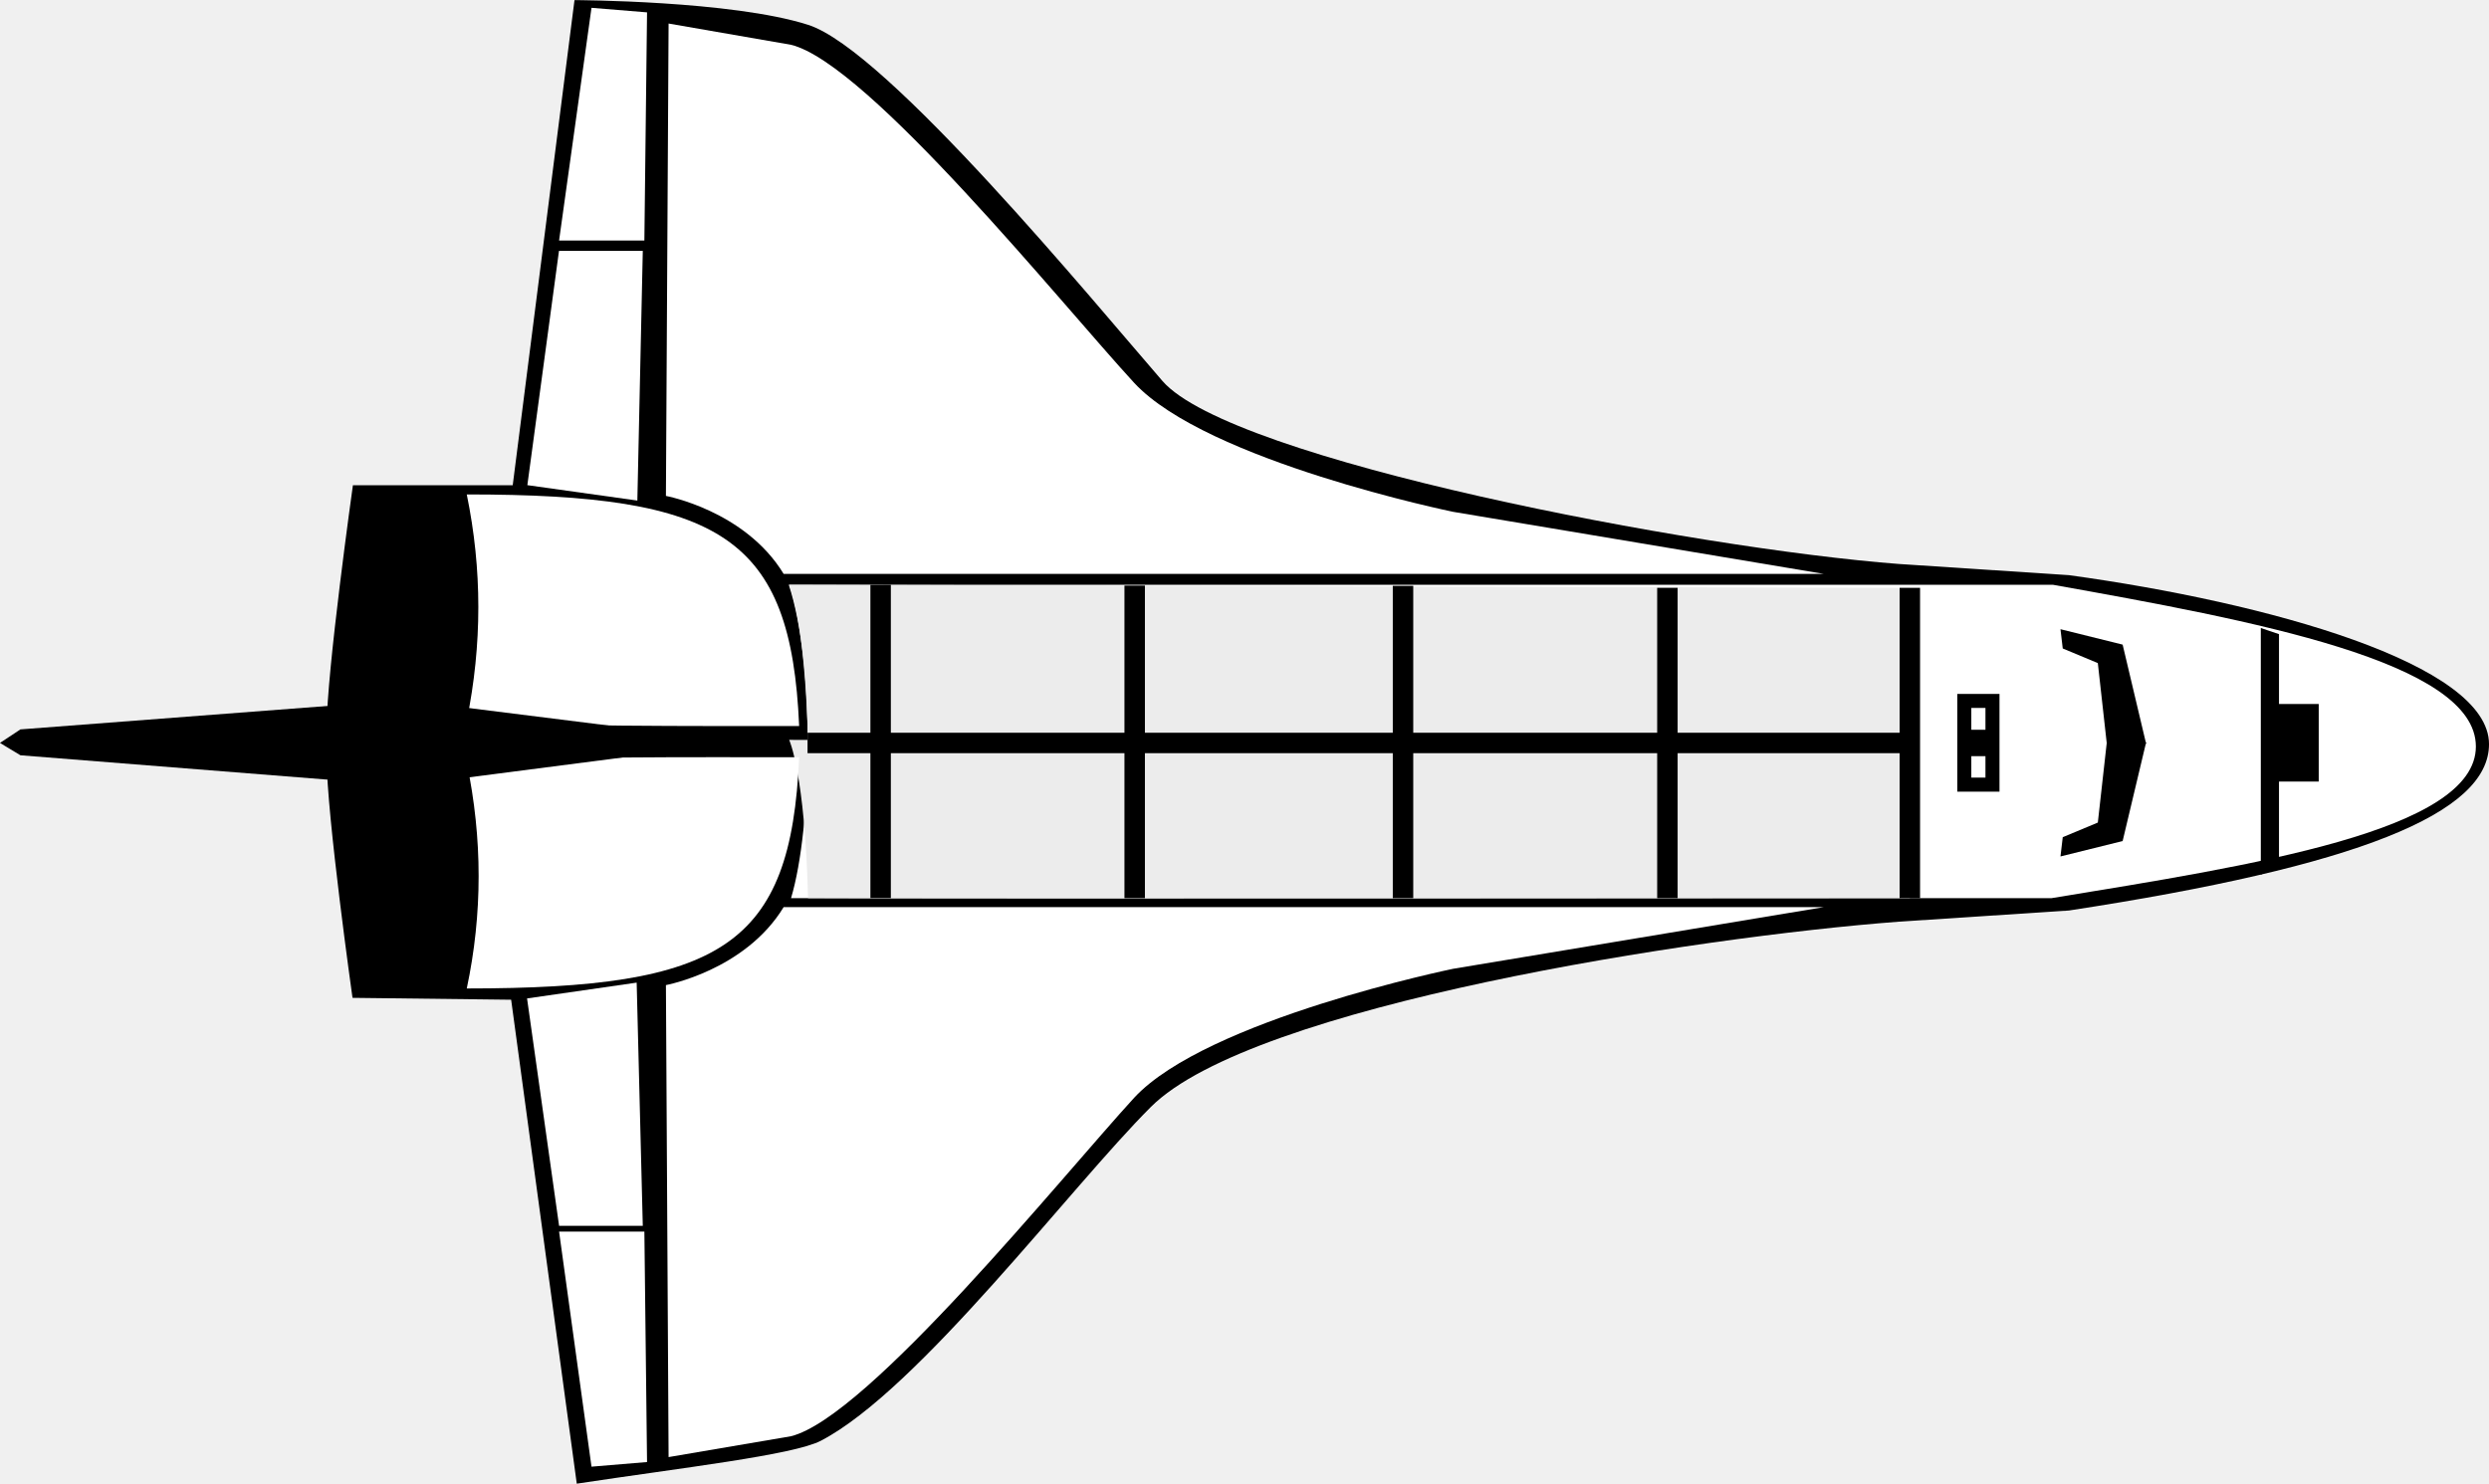
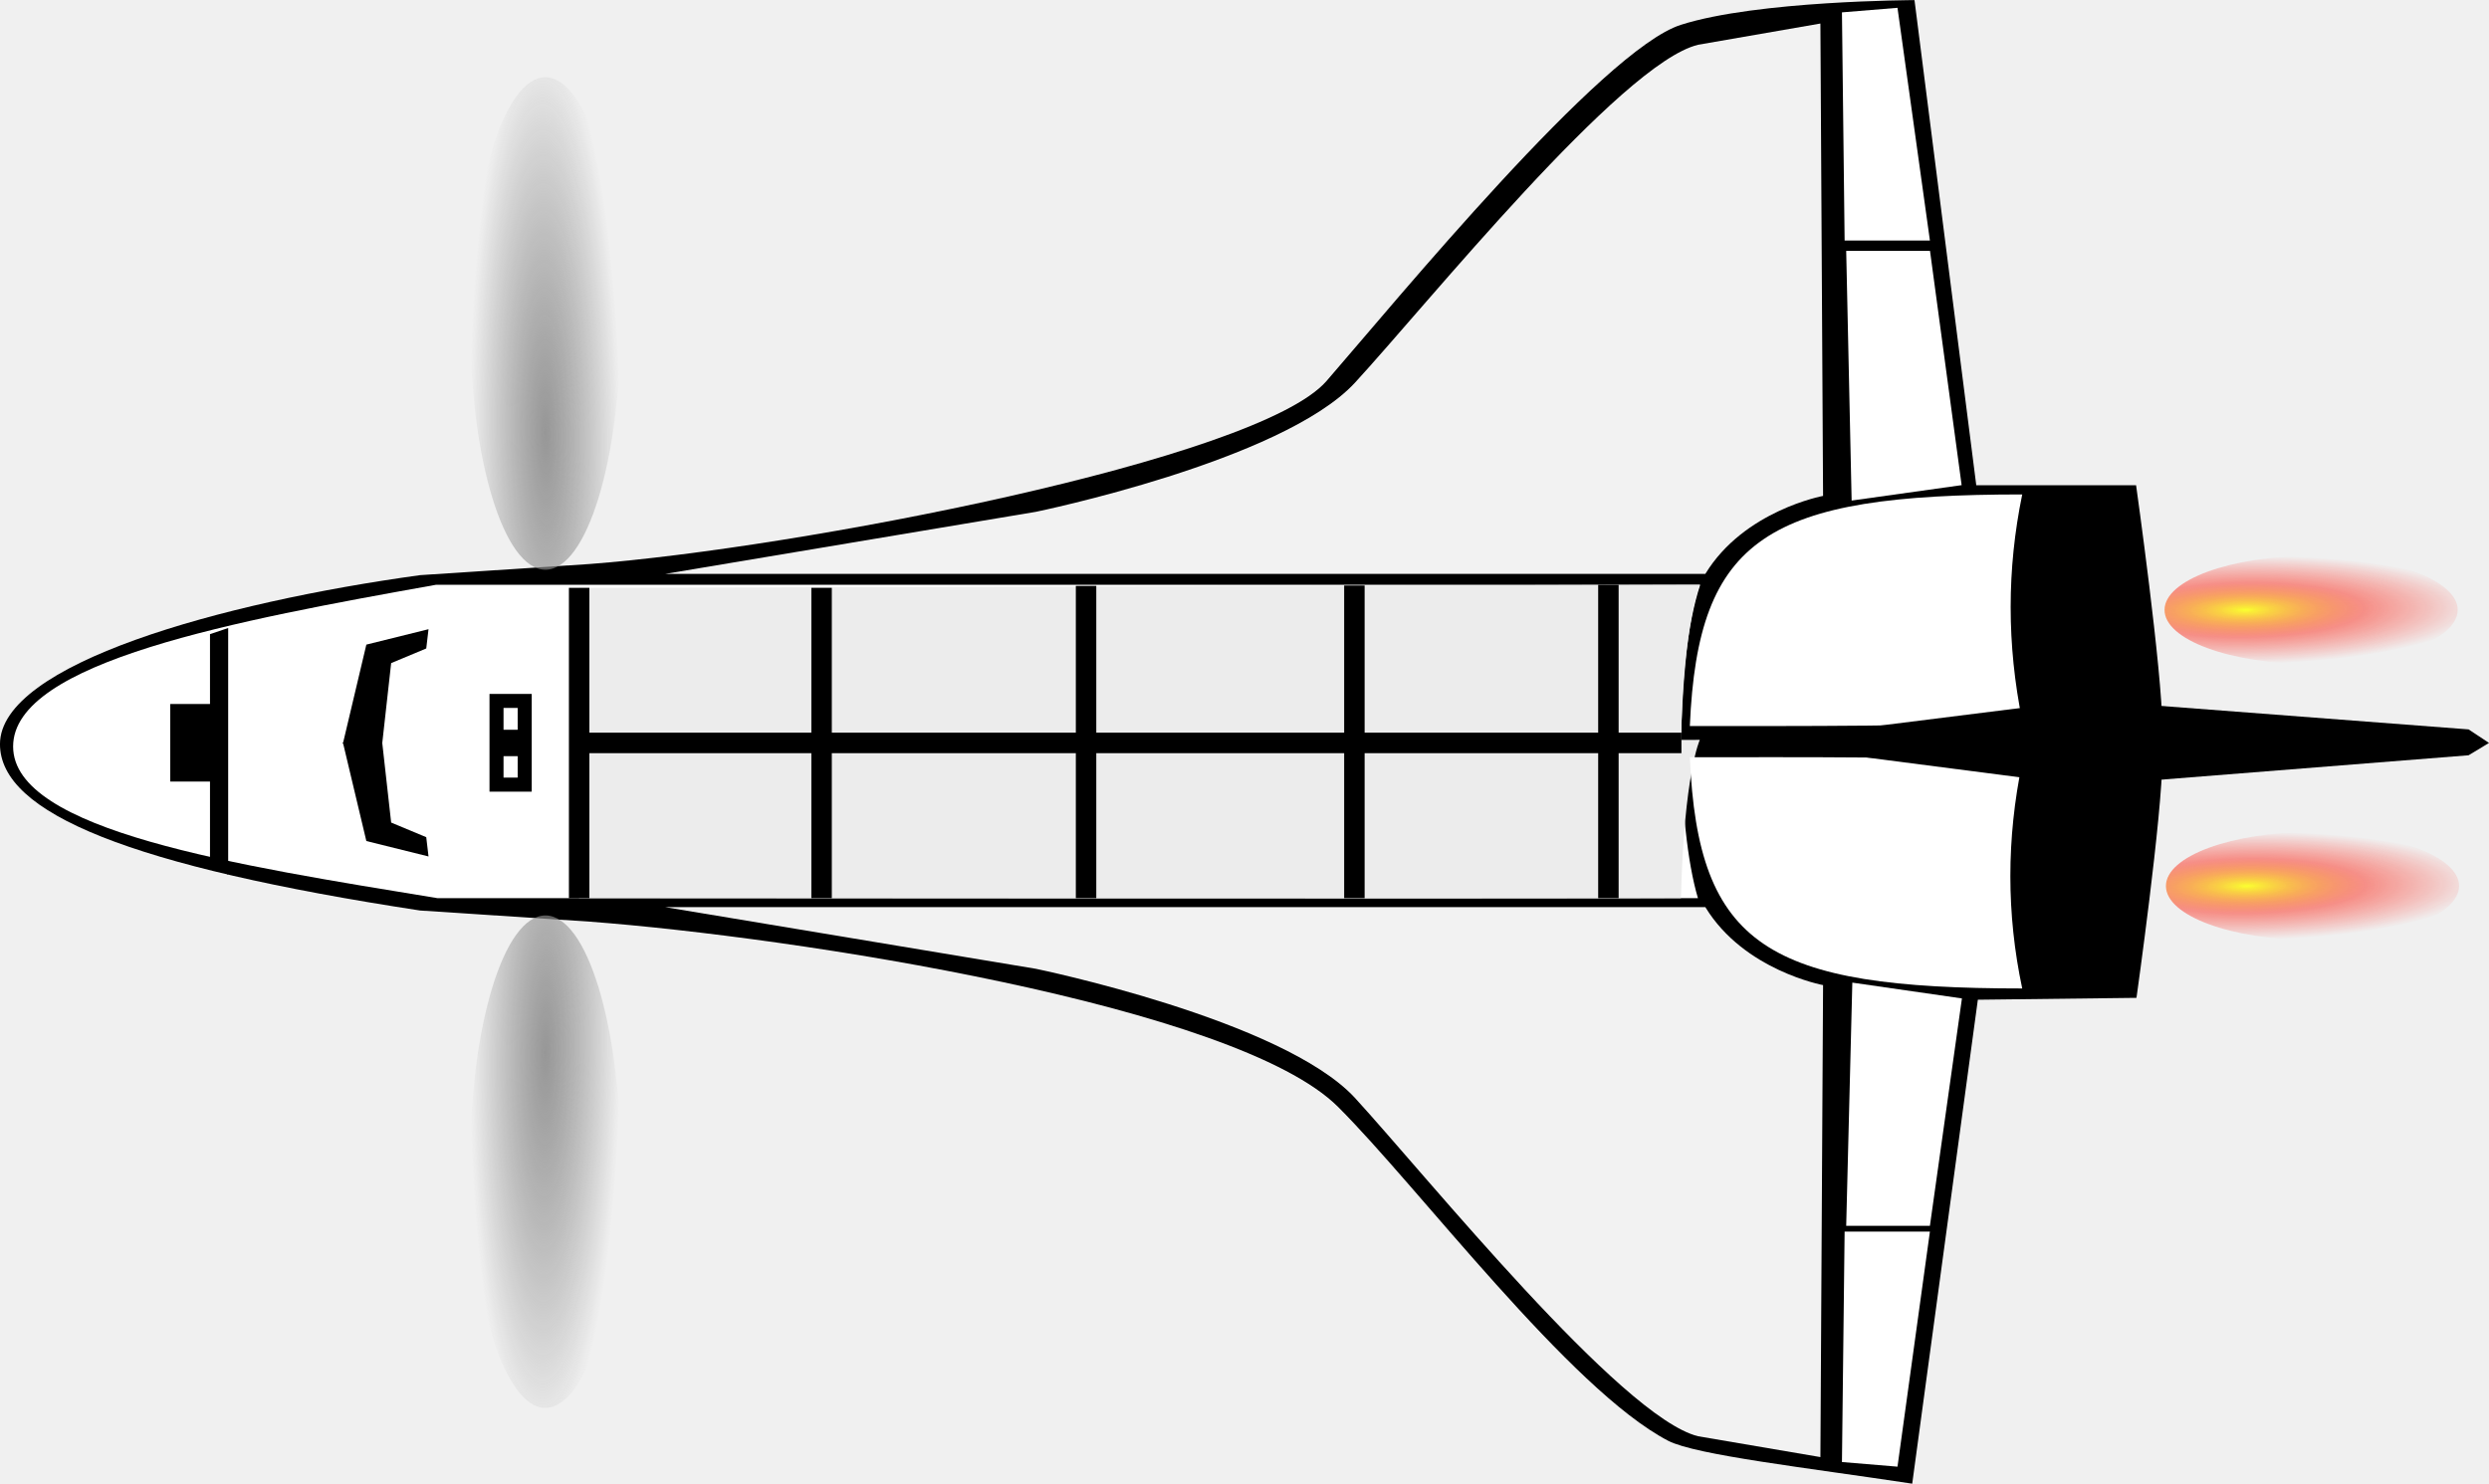
- <svg xmlns="http://www.w3.org/2000/svg" width="2248.096" height="1340.417" viewBox="0 0 1798.477 1072.334" version="1.1" id="svg2">
+ <svg xmlns="http://www.w3.org/2000/svg" xmlns:xlink="http://www.w3.org/1999/xlink" width="2248.096" height="1340.417" viewBox="0 0 1798.477 1072.334" version="1.1" id="svg2">
  <defs id="defs4">
+     <linearGradient id="linearGradient1127">
+       <stop id="stop1121" offset="0" style="stop-color:#979797;stop-opacity:1" />
+       <stop style="stop-color:#8c8c8c;stop-opacity:0.498" offset="0.5" id="stop1123" />
+       <stop id="stop1125" offset="1" style="stop-color:#838383;stop-opacity:0" />
+     </linearGradient>
+     <linearGradient id="linearGradient1037">
+       <stop style="stop-color:#faff30;stop-opacity:1" offset="0" id="stop1033" />
+       <stop id="stop1043" offset="0.5" style="stop-color:#fc2c1c;stop-opacity:0.498" />
+       <stop style="stop-color:#ff1408;stop-opacity:0" offset="1" id="stop1035" />
+     </linearGradient>
    <g id="g6">
      <symbol overflow="visible" id="glyph8-1" style="overflow:visible">
        <path style="stroke:none" d="m 1.703,-1.531 c 0,-0.109 0,-0.203 -0.031,-0.266 C 1.625,-1.922 1.531,-2.016 1.375,-2.047 1.281,-2.062 1.141,-2.078 0.938,-2.078 c -0.125,0 -0.234,0 -0.344,0.016 -0.125,0.016 -0.234,0.047 -0.328,0.109 -0.109,0.078 -0.156,0.234 -0.156,0.469 0,0.172 0.031,0.312 0.078,0.391 C 0.25,-1 0.359,-0.938 0.531,-0.906 c 0.047,0 0.156,0.016 0.328,0.016 C 1.094,-0.875 1.219,-0.859 1.25,-0.844 1.328,-0.812 1.375,-0.75 1.375,-0.609 1.375,-0.5 1.359,-0.422 1.328,-0.375 c -0.031,0.031 -0.078,0.047 -0.125,0.062 -0.047,0 -0.125,0.016 -0.234,0.016 -0.141,0 -0.234,0 -0.266,0 C 0.609,-0.312 0.562,-0.344 0.531,-0.391 0.5,-0.422 0.5,-0.453 0.484,-0.484 c 0,-0.031 0,-0.094 -0.016,-0.172 h -0.375 c 0,0.188 0.016,0.312 0.047,0.375 0.047,0.125 0.125,0.219 0.266,0.25 C 0.5,0 0.672,0.016 0.938,0.016 c 0.141,0 0.25,0 0.344,-0.016 C 1.438,-0.016 1.547,-0.062 1.641,-0.141 1.688,-0.188 1.703,-0.234 1.734,-0.312 1.75,-0.391 1.766,-0.484 1.766,-0.625 c 0,-0.156 -0.031,-0.266 -0.062,-0.344 C 1.656,-1.062 1.547,-1.141 1.391,-1.172 1.328,-1.188 1.203,-1.188 1.031,-1.203 0.859,-1.219 0.766,-1.219 0.734,-1.219 0.625,-1.234 0.562,-1.266 0.531,-1.312 0.516,-1.344 0.5,-1.406 0.5,-1.484 0.5,-1.609 0.531,-1.688 0.594,-1.719 0.625,-1.734 0.656,-1.75 0.719,-1.75 c 0.047,-0.016 0.125,-0.016 0.234,-0.016 0.094,0 0.156,0 0.203,0.016 0.062,0.016 0.109,0.031 0.141,0.078 0.016,0.031 0.031,0.109 0.031,0.219 h 0.375 c 0,-0.031 0,-0.062 0,-0.078 z" id="path462" />
      </symbol>
      <symbol overflow="visible" id="glyph8-2" style="overflow:visible">
        <path style="stroke:none" d="M 1.625,-1.719 V -2.062 H 0.016 v 0.344 h 0.594 V 0 h 0.406 v -1.719 z" id="path465" />
      </symbol>
      <symbol overflow="visible" id="glyph8-3" style="overflow:visible">
        <path style="stroke:none" d="m 0.875,-2.062 -0.672,0.625 0.234,0.25 0.547,-0.531 V 0 H 1.375 v -2.062 z" id="path468" />
      </symbol>
      <symbol overflow="visible" id="glyph8-4" style="overflow:visible">
        <path style="stroke:none" d="m 0.859,-0.906 c 0.156,0 0.234,0 0.266,0 0.109,0.016 0.188,0.047 0.219,0.109 0.016,0.031 0.031,0.078 0.031,0.156 0,0.141 -0.031,0.234 -0.062,0.266 -0.047,0.047 -0.156,0.062 -0.344,0.062 -0.203,0 -0.328,-0.016 -0.375,-0.047 -0.047,-0.031 -0.062,-0.109 -0.062,-0.25 0,-0.016 0,-0.047 0,-0.094 H 0.141 c 0,0.047 0,0.094 0,0.125 0,0.109 0.016,0.188 0.031,0.266 0.062,0.156 0.156,0.25 0.328,0.297 C 0.594,0 0.75,0.016 0.969,0.016 1.109,0.016 1.234,0 1.344,-0.016 1.438,-0.031 1.531,-0.062 1.609,-0.125 1.703,-0.219 1.75,-0.359 1.75,-0.578 1.75,-0.672 1.75,-0.75 1.734,-0.812 1.703,-0.875 1.672,-0.922 1.625,-0.969 1.578,-1.016 1.5,-1.031 1.375,-1.047 V -1.062 C 1.484,-1.078 1.562,-1.109 1.609,-1.156 1.688,-1.219 1.719,-1.359 1.719,-1.547 c 0,-0.094 -0.016,-0.172 -0.031,-0.234 -0.047,-0.125 -0.141,-0.203 -0.281,-0.25 -0.094,-0.031 -0.25,-0.047 -0.469,-0.047 -0.156,0 -0.281,0.016 -0.375,0.031 C 0.391,-2.016 0.281,-1.938 0.219,-1.812 0.188,-1.734 0.172,-1.625 0.172,-1.469 c 0,0 0,0.031 0,0.078 h 0.375 c 0,-0.125 0.016,-0.188 0.016,-0.219 C 0.578,-1.688 0.625,-1.719 0.688,-1.734 0.734,-1.75 0.812,-1.75 0.938,-1.75 c 0.094,0 0.172,0 0.219,0 0.078,0.016 0.125,0.047 0.156,0.078 0.016,0.047 0.031,0.125 0.031,0.219 0,0.062 -0.016,0.094 -0.016,0.125 -0.031,0.078 -0.094,0.109 -0.219,0.125 -0.047,0 -0.141,0 -0.25,0 -0.016,0 -0.031,0 -0.062,0 v 0.297 z" id="path471" />
      </symbol>
      <symbol overflow="visible" id="glyph8-5" style="overflow:visible">
        <path style="stroke:none" d="m 0.234,-2.062 v 1.109 h 0.344 C 0.594,-1.016 0.625,-1.047 0.656,-1.062 0.703,-1.094 0.812,-1.109 1,-1.109 c 0.156,0 0.266,0.031 0.312,0.062 0.047,0.047 0.062,0.156 0.062,0.312 0,0.062 0,0.109 0,0.156 0,0.094 -0.016,0.141 -0.031,0.172 C 1.312,-0.375 1.266,-0.344 1.219,-0.328 1.156,-0.312 1.078,-0.312 0.953,-0.312 c -0.078,0 -0.141,0 -0.172,0 C 0.703,-0.328 0.641,-0.344 0.609,-0.391 0.594,-0.422 0.578,-0.5 0.562,-0.594 h -0.375 c 0,0.094 0,0.141 0.016,0.188 0.031,0.188 0.125,0.312 0.297,0.375 C 0.594,0 0.75,0.016 0.953,0.016 1.109,0.016 1.266,0 1.375,-0.016 1.484,-0.047 1.562,-0.094 1.625,-0.156 1.688,-0.219 1.719,-0.281 1.734,-0.375 1.75,-0.453 1.766,-0.562 1.766,-0.703 c 0,-0.109 0,-0.203 -0.016,-0.281 C 1.734,-1.094 1.688,-1.188 1.625,-1.266 1.562,-1.312 1.5,-1.359 1.422,-1.375 1.328,-1.406 1.219,-1.422 1.078,-1.422 0.938,-1.422 0.812,-1.406 0.734,-1.375 0.688,-1.359 0.641,-1.312 0.594,-1.25 V -1.766 H 1.672 V -2.062 Z" id="path474" />
      </symbol>
      <symbol overflow="visible" id="glyph9-1" style="overflow:visible">
        <path style="stroke:none" d="M 2.828,-0.047 1.906,0.344 C 1.812,0.391 1.672,0.469 1.484,0.562 L 1.344,0.625 1.328,0.609 1.406,0.484 C 1.531,0.281 1.578,0.156 1.625,0.062 L 2.031,-0.859 1.594,-1.297 0.125,0.141 0.406,0.406 1.219,-0.375 C 1.281,-0.438 1.375,-0.547 1.516,-0.703 L 1.609,-0.812 1.625,-0.797 l -0.078,0.125 c -0.094,0.203 -0.141,0.344 -0.188,0.391 L 0.844,0.875 l 0.25,0.25 1.141,-0.5 C 2.312,0.609 2.453,0.547 2.656,0.453 l 0.125,-0.062 -0.109,0.094 c -0.141,0.125 -0.25,0.234 -0.328,0.312 l -0.812,0.781 0.281,0.281 1.469,-1.438 z" id="path480" />
      </symbol>
      <symbol overflow="visible" id="glyph9-2" style="overflow:visible">
        <path style="stroke:none" d="M 1.094,1.125 1.375,1.406 2.359,-0.531 1.953,-0.953 0,0 0.281,0.297 0.656,0.109 1.281,0.75 Z m -0.172,-1.156 1.031,-0.5 -0.531,1.016 z" id="path483" />
      </symbol>
      <symbol overflow="visible" id="glyph9-3" style="overflow:visible">
        <path style="stroke:none" d="m 1.281,0.156 0.359,0.359 c -0.031,0.031 -0.047,0.047 -0.062,0.062 -0.125,0.125 -0.234,0.172 -0.297,0.188 -0.062,0 -0.188,-0.094 -0.344,-0.25 C 0.812,0.391 0.766,0.297 0.719,0.25 0.703,0.188 0.703,0.125 0.719,0.094 0.734,0.031 0.766,-0.016 0.828,-0.078 0.844,-0.125 0.938,-0.219 1.109,-0.375 1.281,-0.562 1.406,-0.656 1.453,-0.688 1.531,-0.75 1.625,-0.734 1.719,-0.719 1.766,-0.656 1.844,-0.609 1.953,-0.5 2.031,-0.406 2.094,-0.344 2.125,-0.281 2.188,-0.219 2.219,-0.172 2.203,-0.109 2.188,-0.078 2.156,0 2.078,0.078 l 0.281,0.281 C 2.422,0.297 2.469,0.234 2.5,0.203 2.625,0.031 2.656,-0.125 2.562,-0.297 2.531,-0.328 2.5,-0.391 2.438,-0.438 2.406,-0.5 2.328,-0.578 2.219,-0.688 2.109,-0.797 2.031,-0.891 1.953,-0.953 1.844,-1.047 1.75,-1.094 1.625,-1.109 1.453,-1.141 1.266,-1.047 1.062,-0.875 0.984,-0.812 0.844,-0.672 0.656,-0.484 0.547,-0.375 0.453,-0.297 0.422,-0.219 0.281,-0.016 0.297,0.188 0.391,0.359 0.438,0.453 0.531,0.578 0.672,0.719 0.797,0.844 0.906,0.953 1,1.016 1.078,1.078 1.172,1.125 1.25,1.156 c 0.109,0.016 0.188,0 0.266,-0.047 C 1.594,1.094 1.703,1 1.812,0.891 1.938,0.766 2.047,0.656 2.109,0.594 l -0.625,-0.641 z" id="path486" />
      </symbol>
      <symbol overflow="visible" id="glyph9-4" style="overflow:visible">
        <path style="stroke:none" d="M 2.656,-0.219 1.812,0.609 C 1.719,0.688 1.625,0.797 1.516,0.891 L 1.453,1 1.438,0.984 1.516,0.797 C 1.594,0.562 1.656,0.406 1.688,0.281 l 0.375,-1.109 -0.469,-0.469 -1.469,1.438 0.266,0.266 0.844,-0.828 c 0.094,-0.094 0.203,-0.188 0.297,-0.281 L 1.625,-0.797 1.578,-0.656 C 1.484,-0.406 1.406,-0.25 1.406,-0.172 L 1,1.016 1.469,1.5 2.938,0.062 Z" id="path489" />
      </symbol>
      <symbol overflow="visible" id="glyph9-5" style="overflow:visible">
        <path style="stroke:none" d="M 1.531,0.594 C 1.5,0.625 1.469,0.656 1.453,0.688 1.359,0.75 1.281,0.781 1.203,0.734 1.156,0.703 1.062,0.641 0.953,0.531 0.859,0.438 0.828,0.375 0.797,0.344 0.734,0.266 0.719,0.188 0.734,0.125 0.75,0.094 0.797,0.031 0.891,-0.062 L 1.875,-1.031 1.594,-1.297 0.609,-0.328 c -0.125,0.125 -0.188,0.203 -0.234,0.266 -0.047,0.125 -0.062,0.234 -0.016,0.359 0.031,0.062 0.062,0.141 0.125,0.188 0.047,0.094 0.125,0.188 0.25,0.297 C 0.875,0.938 1,1.031 1.078,1.062 1.219,1.156 1.359,1.172 1.484,1.109 1.562,1.094 1.688,1.016 1.812,0.875 l 0.984,-0.953 -0.281,-0.281 z" id="path492" />
      </symbol>
      <symbol overflow="visible" id="glyph9-6" style="overflow:visible">
        <path style="stroke:none" d="M 2.281,0.156 C 2.359,0.078 2.422,0.016 2.453,-0.047 2.516,-0.188 2.5,-0.312 2.422,-0.438 2.359,-0.516 2.281,-0.641 2.141,-0.781 2.047,-0.875 1.969,-0.953 1.891,-1.016 1.797,-1.094 1.688,-1.156 1.578,-1.172 1.453,-1.203 1.312,-1.125 1.141,-0.953 1.016,-0.844 0.938,-0.719 0.906,-0.625 c -0.016,0.094 0.016,0.219 0.125,0.375 0.031,0.031 0.094,0.109 0.203,0.234 0.156,0.188 0.219,0.297 0.25,0.312 0.016,0.094 0,0.156 -0.094,0.266 C 1.312,0.641 1.25,0.672 1.188,0.688 1.156,0.688 1.109,0.656 1.062,0.641 1.031,0.609 0.969,0.562 0.891,0.484 0.797,0.391 0.734,0.328 0.703,0.297 0.641,0.219 0.641,0.172 0.656,0.109 0.641,0.062 0.672,0.047 0.688,0 0.719,-0.016 0.75,-0.062 0.797,-0.125 L 0.531,-0.391 c -0.141,0.125 -0.203,0.234 -0.234,0.281 -0.062,0.141 -0.062,0.25 0,0.391 0.047,0.078 0.156,0.219 0.344,0.406 0.094,0.094 0.172,0.172 0.25,0.234 0.125,0.094 0.234,0.141 0.344,0.156 0.078,0 0.125,-0.016 0.188,-0.062 C 1.5,0.984 1.578,0.922 1.688,0.828 1.797,0.719 1.844,0.609 1.875,0.547 1.922,0.453 1.891,0.312 1.812,0.188 1.766,0.125 1.688,0.031 1.578,-0.109 1.469,-0.234 1.406,-0.297 1.391,-0.312 1.328,-0.406 1.297,-0.484 1.312,-0.547 1.328,-0.562 1.344,-0.625 1.406,-0.672 1.5,-0.766 1.578,-0.797 1.656,-0.781 1.672,-0.75 1.703,-0.75 1.75,-0.703 1.797,-0.688 1.859,-0.625 1.938,-0.547 2,-0.484 2.047,-0.438 2.062,-0.391 2.078,-0.328 2.125,-0.297 2.109,-0.25 2.094,-0.203 2.047,-0.141 1.969,-0.062 L 2.234,0.203 C 2.25,0.188 2.266,0.156 2.281,0.156 Z" id="path495" />
      </symbol>
      <symbol overflow="visible" id="glyph9-8" style="overflow:visible">
        <path style="stroke:none" d="m 3.328,0.469 -1,0.578 C 2.25,1.078 2.094,1.172 1.922,1.281 L 1.797,1.359 1.875,1.219 c 0.094,-0.125 0.172,-0.266 0.25,-0.391 l 0.578,-1 L 2.391,-0.5 1.375,0.062 C 1.25,0.125 1.047,0.234 0.828,0.375 L 0.812,0.359 l 0.094,-0.125 c 0.125,-0.188 0.203,-0.312 0.25,-0.391 L 1.75,-1.141 1.469,-1.438 0.375,0.375 0.781,0.797 1.75,0.266 c 0.094,-0.047 0.203,-0.125 0.328,-0.188 L 2.188,0 2.203,0.016 c -0.125,0.188 -0.219,0.344 -0.266,0.453 L 1.359,1.391 1.766,1.812 3.625,0.766 Z" id="path501" />
      </symbol>
      <symbol overflow="visible" id="glyph9-9" style="overflow:visible">
        <path style="stroke:none" d="M 1.594,-1.297 0.125,0.141 1.078,1.109 1.328,0.875 0.656,0.172 1.875,-1.031 Z" id="path504" />
      </symbol>
      <symbol overflow="visible" id="glyph9-10" style="overflow:visible">
        <path style="stroke:none" d="M 2.531,-0.344 1.938,0.25 1.281,-0.438 1.875,-1.031 1.594,-1.297 0.125,0.141 0.406,0.406 l 0.641,-0.625 0.656,0.688 -0.641,0.625 0.297,0.297 1.469,-1.438 z" id="path507" />
      </symbol>
      <symbol overflow="visible" id="glyph9-11" style="overflow:visible">
        <path style="stroke:none" d="M 2.312,-0.094 2.547,-0.328 1.562,-1.344 l -1.469,1.438 1,1.031 0.234,-0.234 -0.719,-0.75 L 1.031,-0.25 1.703,0.453 1.906,0.234 1.234,-0.469 l 0.375,-0.359 z" id="path510" />
      </symbol>
      <symbol overflow="visible" id="glyph9-12" style="overflow:visible">
        <path style="stroke:none" d="M 1.594,-1.297 0.125,0.141 0.406,0.406 1.875,-1.031 Z" id="path513" />
      </symbol>
      <symbol overflow="visible" id="glyph10-1" style="overflow:visible">
        <path style="stroke:none" d="m -0.172,-2.312 -0.234,-0.234 -0.953,0.969 1.484,1.438 0.281,-0.281 -0.609,-0.594 L 0.438,-1.672 0.203,-1.891 -0.438,-1.234 -0.844,-1.625 Z" id="path519" />
      </symbol>
      <symbol overflow="visible" id="glyph10-2" style="overflow:visible">
        <path style="stroke:none" d="m -0.172,-2.312 -0.234,-0.234 -0.984,1.016 1.484,1.438 1,-1.031 -0.234,-0.234 -0.719,0.75 L -0.281,-1 0.391,-1.703 0.188,-1.922 -0.484,-1.219 -0.875,-1.578 Z" id="path522" />
      </symbol>
      <symbol overflow="visible" id="glyph10-3" style="overflow:visible">
        <path style="stroke:none" d="m 0.406,-0.422 -0.5,-0.484 0.375,-0.391 C 0.359,-1.375 0.438,-1.406 0.5,-1.422 c 0.062,0 0.156,0.047 0.234,0.125 L 1,-1.031 1.281,-1.328 0.953,-1.641 C 0.781,-1.812 0.609,-1.828 0.422,-1.656 c 0.031,-0.062 0.047,-0.109 0.062,-0.141 0.047,-0.094 0.031,-0.188 0,-0.281 C 0.438,-2.156 0.359,-2.234 0.25,-2.344 0.172,-2.422 0.094,-2.5 0.031,-2.516 -0.078,-2.562 -0.188,-2.594 -0.297,-2.562 c -0.094,0.047 -0.219,0.125 -0.359,0.281 l -0.703,0.703 1.484,1.438 z M -0.828,-1.625 l 0.406,-0.406 c 0.031,-0.031 0.062,-0.062 0.078,-0.094 0.078,-0.031 0.141,-0.047 0.203,-0.016 0.031,0 0.094,0.062 0.172,0.141 0.047,0.047 0.094,0.078 0.109,0.109 0.031,0.047 0.047,0.109 0.062,0.141 -0.031,0.062 -0.062,0.141 -0.156,0.219 l -0.375,0.391 z" id="path525" />
      </symbol>
      <symbol overflow="visible" id="glyph10-4" style="overflow:visible">
        <path style="stroke:none" d="m 0.125,-1.281 0.359,-0.375 c 0.031,0.031 0.047,0.047 0.062,0.062 0.125,0.125 0.172,0.219 0.172,0.297 0,0.062 -0.062,0.188 -0.219,0.344 -0.125,0.125 -0.219,0.188 -0.281,0.234 -0.047,0 -0.109,0.016 -0.156,0 -0.047,0 -0.109,-0.047 -0.172,-0.109 C -0.156,-0.844 -0.25,-0.938 -0.422,-1.094 -0.594,-1.281 -0.688,-1.406 -0.719,-1.438 -0.797,-1.516 -0.781,-1.609 -0.75,-1.703 c 0.031,-0.047 0.094,-0.125 0.203,-0.234 0.078,-0.094 0.141,-0.156 0.188,-0.188 0.078,-0.062 0.125,-0.078 0.188,-0.078 0.031,0.016 0.109,0.047 0.188,0.125 l 0.281,-0.281 c -0.062,-0.062 -0.141,-0.125 -0.172,-0.156 -0.156,-0.109 -0.312,-0.141 -0.484,-0.031 -0.047,0.031 -0.094,0.062 -0.156,0.109 -0.047,0.031 -0.125,0.109 -0.234,0.219 -0.109,0.109 -0.188,0.203 -0.25,0.281 -0.109,0.109 -0.141,0.219 -0.156,0.344 -0.016,0.172 0.078,0.359 0.25,0.562 0.078,0.078 0.219,0.203 0.406,0.391 0.109,0.109 0.203,0.188 0.266,0.234 0.203,0.109 0.406,0.125 0.594,0.016 0.078,-0.062 0.203,-0.156 0.344,-0.297 0.125,-0.125 0.234,-0.234 0.281,-0.328 0.062,-0.094 0.109,-0.188 0.141,-0.266 0,-0.109 0,-0.188 -0.047,-0.266 C 1.031,-1.625 0.953,-1.719 0.844,-1.828 0.719,-1.953 0.609,-2.062 0.547,-2.125 l -0.625,0.641 z" id="path528" />
      </symbol>
      <symbol overflow="visible" id="glyph10-5" style="overflow:visible">
        <path style="stroke:none" d="m 0.547,-1.562 c 0.047,0.031 0.078,0.078 0.094,0.094 0.062,0.094 0.109,0.156 0.062,0.234 -0.016,0.062 -0.078,0.156 -0.188,0.266 -0.094,0.094 -0.156,0.125 -0.188,0.156 -0.094,0.078 -0.141,0.094 -0.219,0.062 -0.047,0 -0.094,-0.047 -0.188,-0.141 l -1,-0.969 -0.281,0.281 1,0.969 c 0.125,0.125 0.219,0.203 0.297,0.234 0.109,0.062 0.219,0.047 0.359,0 0.062,-0.016 0.125,-0.062 0.188,-0.125 C 0.562,-0.547 0.641,-0.641 0.766,-0.75 0.906,-0.906 1,-1.031 1.047,-1.109 1.125,-1.25 1.125,-1.391 1.078,-1.531 1.062,-1.594 0.969,-1.703 0.828,-1.844 l -0.984,-0.953 -0.281,0.281 z" id="path531" />
      </symbol>
      <symbol overflow="visible" id="glyph10-6" style="overflow:visible">
        <path style="stroke:none" d="M 0.094,-2.281 C 0.016,-2.359 -0.062,-2.422 -0.109,-2.453 -0.25,-2.516 -0.391,-2.5 -0.516,-2.406 c -0.078,0.047 -0.172,0.141 -0.312,0.281 -0.094,0.094 -0.172,0.172 -0.25,0.266 -0.062,0.094 -0.125,0.203 -0.141,0.312 -0.016,0.125 0.062,0.266 0.234,0.438 C -0.859,-1 -0.75,-0.906 -0.656,-0.906 c 0.109,0.031 0.234,0 0.375,-0.094 0.031,-0.047 0.125,-0.125 0.234,-0.234 0.188,-0.156 0.281,-0.234 0.312,-0.25 0.078,-0.031 0.156,-0.016 0.25,0.078 0.078,0.078 0.141,0.141 0.141,0.188 0,0.047 -0.016,0.094 -0.031,0.141 -0.031,0.031 -0.094,0.109 -0.172,0.188 -0.094,0.094 -0.156,0.156 -0.188,0.188 -0.062,0.047 -0.125,0.062 -0.172,0.062 C 0.047,-0.656 0.016,-0.672 0,-0.688 -0.031,-0.703 -0.078,-0.75 -0.141,-0.797 l -0.266,0.281 c 0.125,0.125 0.234,0.203 0.297,0.219 0.125,0.047 0.25,0.062 0.375,-0.016 0.078,-0.047 0.219,-0.156 0.406,-0.344 0.094,-0.094 0.172,-0.172 0.219,-0.266 0.094,-0.125 0.141,-0.234 0.156,-0.344 C 1.031,-1.328 1.016,-1.375 0.984,-1.469 0.938,-1.516 0.891,-1.609 0.781,-1.703 0.672,-1.812 0.562,-1.875 0.5,-1.891 0.391,-1.922 0.266,-1.906 0.125,-1.812 0.078,-1.781 0,-1.688 -0.141,-1.578 c -0.141,0.125 -0.203,0.188 -0.219,0.203 -0.094,0.062 -0.156,0.094 -0.203,0.078 C -0.609,-1.312 -0.672,-1.344 -0.719,-1.391 -0.812,-1.484 -0.828,-1.547 -0.828,-1.625 -0.812,-1.656 -0.797,-1.688 -0.75,-1.734 c 0.016,-0.047 0.078,-0.109 0.156,-0.188 0.062,-0.062 0.094,-0.109 0.156,-0.125 0.031,-0.031 0.078,-0.062 0.141,-0.062 0.047,0.031 0.094,0.062 0.172,0.141 L 0.141,-2.234 C 0.125,-2.25 0.094,-2.281 0.094,-2.281 Z" id="path534" />
      </symbol>
      <symbol overflow="visible" id="glyph10-7" style="overflow:visible">
        <path style="stroke:none" d="m -0.969,-1.969 c -0.094,0.094 -0.125,0.172 -0.172,0.281 -0.031,0.094 -0.031,0.188 -0.031,0.266 0.031,0.094 0.094,0.188 0.156,0.281 0.062,0.094 0.172,0.219 0.375,0.406 0.078,0.078 0.141,0.141 0.203,0.188 0.094,0.094 0.188,0.156 0.266,0.188 0.125,0.062 0.266,0.078 0.375,0.031 0.078,-0.031 0.156,-0.062 0.219,-0.109 C 0.5,-0.484 0.578,-0.562 0.688,-0.672 0.766,-0.75 0.828,-0.828 0.891,-0.891 0.969,-1 1.047,-1.109 1.062,-1.188 c 0.031,-0.094 0.031,-0.188 0.016,-0.25 0,-0.109 -0.062,-0.219 -0.141,-0.297 C 0.891,-1.812 0.766,-1.938 0.594,-2.109 0.406,-2.281 0.297,-2.391 0.234,-2.422 0.031,-2.562 -0.172,-2.594 -0.359,-2.531 c -0.094,0.047 -0.219,0.141 -0.391,0.328 -0.094,0.094 -0.156,0.156 -0.219,0.234 z m 0.562,-0.094 c 0.031,-0.047 0.094,-0.094 0.141,-0.109 0.047,-0.016 0.094,-0.031 0.141,0 0.047,0 0.125,0.047 0.172,0.094 0.047,0.031 0.125,0.109 0.234,0.219 0.172,0.172 0.266,0.266 0.297,0.297 0.109,0.141 0.156,0.25 0.125,0.344 -0.031,0.047 -0.094,0.156 -0.219,0.266 -0.125,0.141 -0.234,0.219 -0.281,0.25 C 0.141,-0.688 0.094,-0.688 0.047,-0.688 0,-0.719 -0.078,-0.766 -0.125,-0.797 -0.172,-0.844 -0.234,-0.906 -0.328,-1 -0.5,-1.172 -0.625,-1.281 -0.672,-1.328 c -0.109,-0.125 -0.141,-0.25 -0.094,-0.328 0,-0.047 0.094,-0.141 0.219,-0.266 C -0.5,-1.969 -0.453,-2.016 -0.406,-2.062 Z" id="path537" />
      </symbol>
      <symbol overflow="visible" id="glyph10-8" style="overflow:visible">
        <path style="stroke:none" d="M -0.297,-2.656 0.562,-1.828 c 0.094,0.094 0.188,0.188 0.281,0.281 L 0.953,-1.469 0.938,-1.453 0.75,-1.531 C 0.531,-1.609 0.344,-1.656 0.219,-1.688 l -1.109,-0.359 -0.469,0.469 1.484,1.438 0.266,-0.266 -0.844,-0.828 c -0.094,-0.094 -0.203,-0.188 -0.297,-0.281 l -0.094,-0.094 0.172,0.062 c 0.219,0.078 0.391,0.141 0.453,0.156 l 1.203,0.375 L 1.453,-1.5 -0.031,-2.938 Z" id="path540" />
      </symbol>
      <symbol overflow="visible" id="glyph10-10" style="overflow:visible">
        <path style="stroke:none" d="m -0.422,-2.531 0.609,0.594 -0.656,0.672 -0.609,-0.594 -0.281,0.281 1.484,1.438 0.281,-0.281 -0.641,-0.625 0.656,-0.672 0.641,0.625 0.281,-0.297 -1.484,-1.438 z" id="path546" />
      </symbol>
      <symbol overflow="visible" id="glyph10-11" style="overflow:visible">
        <path style="stroke:none" d="m -1.359,-1.578 1.484,1.438 0.953,-0.969 -0.25,-0.234 -0.672,0.688 -1.234,-1.203 z" id="path549" />
      </symbol>
      <symbol overflow="visible" id="glyph10-12" style="overflow:visible">
        <path style="stroke:none" d="M -0.484,-2.469 -0.312,-1.875 c 0.031,0.062 0.047,0.156 0.094,0.297 L -0.188,-1.5 -0.281,-1.516 C -0.438,-1.547 -0.516,-1.594 -0.578,-1.594 L -1.172,-1.75 -1.5,-1.422 l 1.453,0.344 0.562,0.547 0.266,-0.281 -0.562,-0.547 -0.391,-1.438 z" id="path552" />
      </symbol>
    </g>
+     <radialGradient xlink:href="#linearGradient1037" id="radialGradient1041" gradientUnits="userSpaceOnUse" gradientTransform="matrix(1.60194,0.01941746,-0.00447157,0.3689049,393.301,255.2034)" cx="-158.256" cy="399.513" fx="-158.256" fy="399.513" r="1.483" />
+     <radialGradient xlink:href="#linearGradient1037" id="radialGradient1041-3" gradientUnits="userSpaceOnUse" gradientTransform="matrix(1.601941,0.01941747,-0.00447157,0.368905,393.2867,257.9973)" cx="-158.256" cy="399.513" fx="-158.256" fy="399.513" r="1.483" />
+     <radialGradient xlink:href="#linearGradient1127" id="radialGradient1041-5" gradientUnits="userSpaceOnUse" gradientTransform="matrix(2.690693,0.02700523,-0.00751064,0.5130618,826.5451,-355.901)" cx="-158.256" cy="399.513" fx="-158.256" fy="399.513" r="1.483" />
+     <radialGradient xlink:href="#linearGradient1127" id="radialGradient1041-5-3" gradientUnits="userSpaceOnUse" gradientTransform="matrix(2.690694,0.02700524,-0.00751064,0.513062,24.83507,-355.9011)" cx="-158.256" cy="399.513" fx="-158.256" fy="399.513" r="1.483" />
  </defs>
  <g id="surface531" transform="translate(-1230.207,2798.491)">
    <g clip-path="url(#clip15)" id="g5228" transform="matrix(0,71.41464,-71.41464,0,12707.879,-30888.716)" style="clip-rule:nonzero">
-       <path style="fill:#000000;fill-opacity:1;fill-rule:nonzero;stroke:none" d="m 400.871,135.535 c 0.703,0 1.238,1.332 1.684,4.25 l 0.113,1.719 c 0.156,2.066 0.848,6.543 1.875,7.57 0.809,0.812 2.863,2.348 3.379,3.34 0.145,0.281 0.273,1.406 0.434,2.469 l -4.898,0.664 -0.019,1.605 c 0,0 -1.855,0.262 -2.43,0.262 h -0.297 c -0.574,0 -2.461,-0.266 -2.461,-0.266 v -1.617 l -4.91,-0.625 c 0,0 0.004,-1.594 0.25,-2.363 0.25,-0.793 2.809,-2.895 3.605,-3.586 0.801,-0.695 1.695,-5.387 1.852,-7.453 l 0.113,-1.719 c 0.277,-2.012 0.898,-4.25 1.711,-4.25" id="path5248" />
-       <path style="fill:#ffffff;fill-opacity:1;fill-rule:nonzero;stroke:none" d="m 402.43,152.715 v -12.754 c -0.332,-2.027 -0.68,-4.293 -1.535,-4.293 -0.859,0 -1.277,2.266 -1.637,4.281 v 12.789 c 0.801,-0.266 2.453,-0.238 3.172,-0.023" id="path5250" />
-       <path style="clip-rule:nonzero;fill:#ececec;fill-opacity:1;fill-rule:nonzero;stroke:none;stroke-width:1" d="m 400.828,152.734 c 0,0 0.34,-0.16 1.602,-0.191 0.008,-1.098 0,-11.148 0,-11.148 h -1.57 z" id="path5252-3" />
-       <path style="fill:#ececec;fill-opacity:1;fill-rule:nonzero;stroke:none" d="m 399.258,152.734 c 0,0 0.34,-0.16 1.602,-0.191 0.008,-1.098 0,-11.148 0,-11.148 h -1.57 z" id="path5252" />
-       <path style="fill:#ffffff;fill-opacity:1;fill-rule:nonzero;stroke:none" d="m 393.465,154.172 2.309,0.027 v 0.863 l -2.355,-0.328 z" id="path5254" />
-       <path style="fill:#ffffff;fill-opacity:1;fill-rule:nonzero;stroke:none" d="m 395.879,154.215 2.527,0.055 -0.156,1.113 -2.371,-0.32 z" id="path5256" />
-       <path style="fill:#000000;fill-opacity:1;fill-rule:nonzero;stroke:none" d="m 402.094,137.66 h -2.336 l -0.062,0.184 h 2.496 z" id="path5258" />
-       <path style="fill:#000000;fill-opacity:1;fill-rule:nonzero;stroke:none" d="m 401.25,137.68 h -0.785 v -0.422 H 401.25 Z" id="path5260" />
-       <path style="fill:#000000;fill-opacity:1;fill-rule:nonzero;stroke:none" d="m 401.852,139.242 -0.984,-0.234 v -0.004 h -0.016 v 0.004 l -0.988,0.234 -0.156,0.629 0.195,-0.023 0.148,-0.355 0.809,-0.09 0.805,0.09 0.148,0.355 0.195,0.023 z" id="path5262" />
-       <path style="fill:none;stroke:#000000;stroke-width:0.142;stroke-linecap:butt;stroke-linejoin:miter;stroke-miterlimit:4;stroke-opacity:1" d="m 400.797,651.156 h -0.363 v 0.285 h 0.363 z m 0.484,0 h -0.359 v 0.285 h 0.359 z" transform="matrix(1,0,0,-1,0,792)" id="path5264" />
-       <path style="fill:#ffffff;fill-opacity:1;fill-rule:nonzero;stroke:none" d="m 400.688,152.633 c -1.918,0.082 -2.344,0.789 -2.344,3.363 0.758,-0.156 1.52,-0.156 2.289,0 0.062,-0.695 0.055,-2.355 0.055,-3.363" id="path5266" />
-       <path style="fill:#ffffff;fill-opacity:1;fill-rule:nonzero;stroke:none" d="m 401.004,152.633 c 1.918,0.082 2.34,0.789 2.34,3.363 -0.754,-0.16 -1.516,-0.16 -2.285,0 -0.066,-0.695 -0.055,-2.355 -0.055,-3.363" id="path5268" />
-       <path style="fill:none;stroke:#000000;stroke-width:0.207;stroke-linecap:butt;stroke-linejoin:miter;stroke-miterlimit:4;stroke-opacity:1" d="M 0.001,-0.004 V 11.071 m -1.57,0.078 H 1.572 M -1.569,8.696 H 1.572 M -1.589,6.021 H 1.572 M -1.592,3.306 h 3.164" transform="matrix(1,0,0,-1,400.8581,152.5441)" id="path5270" />
-       <path style="fill:#000000;fill-opacity:1;fill-rule:nonzero;stroke:none" d="m 400.984,160.512 -0.125,0.207 -0.137,-0.207 -0.297,-3.891 0.426,-3.402 0.441,3.41 z" id="path5272" />
-       <path style="fill:#ffffff;fill-opacity:1;fill-rule:nonzero;stroke:none" d="m 398.52,146.016 c 0,0 -0.512,2.492 -1.305,3.227 -0.793,0.73 -3.234,2.695 -3.422,3.473 l -0.215,1.238 4.781,0.027 c 0,0 0.148,-0.801 0.789,-1.191 v -10.523 z" id="path5274" />
-       <path style="fill:#ffffff;fill-opacity:1;fill-rule:nonzero;stroke:none" d="m 403.145,146.016 c 0,0 0.512,2.492 1.305,3.227 0.797,0.73 3.234,2.695 3.426,3.473 l 0.211,1.238 -4.777,0.027 c 0,0 -0.148,-0.801 -0.789,-1.191 v -10.523 z" id="path5276" />
-       <path style="fill:none;stroke:#000000;stroke-width:0.207;stroke-linecap:butt;stroke-linejoin:miter;stroke-miterlimit:4;stroke-opacity:1" d="M -0.001,-7.9375e-4 H 3.17" transform="matrix(1,0,0,-1,399.2593,151.8078)" id="path5278" />
-       <path style="fill:#ffffff;fill-opacity:1;fill-rule:nonzero;stroke:none" d="m 408.137,154.172 -2.332,0.027 v 0.863 l 2.379,-0.328 z" id="path5280" />
-       <path style="fill:#ffffff;fill-opacity:1;fill-rule:nonzero;stroke:none" d="m 405.746,154.215 -2.461,0.062 0.16,1.109 2.301,-0.324 z" id="path5282" />
+       <path style="fill:#000000;fill-opacity:1;fill-rule:nonzero;stroke:none" d="m 400.871,160.719 c 0.703,0 1.238,-1.332 1.684,-4.25 l 0.113,-1.719 c 0.156,-2.066 0.848,-6.543 1.875,-7.57 0.809,-0.812 2.863,-2.348 3.379,-3.34 0.145,-0.281 0.273,-1.406 0.434,-2.469 l -4.898,-0.664 -0.019,-1.605 c 0,0 -1.855,-0.262 -2.43,-0.262 h -0.297 c -0.574,0 -2.461,0.266 -2.461,0.266 v 1.617 l -4.91,0.625 c 0,0 0.004,1.594 0.25,2.363 0.25,0.793 2.809,2.895 3.605,3.586 0.801,0.695 1.695,5.387 1.852,7.453 l 0.113,1.719 c 0.277,2.012 0.898,4.25 1.711,4.25" id="path5248" />
+       <path style="fill:#ffffff;fill-opacity:1;fill-rule:nonzero;stroke:none" d="m 402.43,143.539 v 12.754 c -0.332,2.027 -0.68,4.293 -1.535,4.293 -0.859,0 -1.277,-2.266 -1.637,-4.281 v -12.789 c 0.801,0.266 2.453,0.238 3.172,0.023" id="path5250" />
+       <path style="clip-rule:nonzero;fill:#ececec;fill-opacity:1;fill-rule:nonzero;stroke:none;stroke-width:1" d="m 400.828,143.52 c 0,0 0.34,0.16 1.602,0.191 0.008,1.098 0,11.148 0,11.148 h -1.57 z" id="path5252-3" />
+       <path style="fill:#ececec;fill-opacity:1;fill-rule:nonzero;stroke:none" d="m 399.258,143.52 c 0,0 0.34,0.16 1.602,0.191 0.008,1.098 0,11.148 0,11.148 h -1.57 z" id="path5252" />
+       <path style="fill:#ffffff;fill-opacity:1;fill-rule:nonzero;stroke:none" d="m 393.465,142.082 2.309,-0.027 v -0.863 l -2.355,0.328 z" id="path5254" />
+       <path style="fill:#ffffff;fill-opacity:1;fill-rule:nonzero;stroke:none" d="m 395.879,142.039 2.527,-0.055 -0.156,-1.113 -2.371,0.32 z" id="path5256" />
+       <path style="fill:#000000;fill-opacity:1;fill-rule:nonzero;stroke:none" d="m 402.094,158.594 h -2.336 l -0.062,-0.184 h 2.496 z" id="path5258" />
+       <path style="fill:#000000;fill-opacity:1;fill-rule:nonzero;stroke:none" d="m 401.25,158.574 h -0.785 v 0.422 H 401.25 Z" id="path5260" />
+       <path style="fill:#000000;fill-opacity:1;fill-rule:nonzero;stroke:none" d="m 401.852,157.012 -0.984,0.234 v 0.004 h -0.016 v -0.004 l -0.988,-0.234 -0.156,-0.629 0.195,0.023 0.148,0.355 0.809,0.09 0.805,-0.09 0.148,-0.355 0.195,-0.023 z" id="path5262" />
+       <path style="fill:none;stroke:#000000;stroke-width:0.142;stroke-linecap:butt;stroke-linejoin:miter;stroke-miterlimit:4;stroke-opacity:1" d="m 400.797,155.41 h -0.363 v 0.285 h 0.363 z m 0.484,0 h -0.359 v 0.285 h 0.359 z" id="path5264" />
+       <path style="fill:#ffffff;fill-opacity:1;fill-rule:nonzero;stroke:none" d="m 400.688,143.621 c -1.918,-0.082 -2.344,-0.789 -2.344,-3.363 0.758,0.156 1.52,0.156 2.289,0 0.062,0.695 0.055,2.355 0.055,3.363" id="path5266" />
+       <path style="fill:#ffffff;fill-opacity:1;fill-rule:nonzero;stroke:none" d="m 401.004,143.621 c 1.918,-0.082 2.34,-0.789 2.34,-3.363 -0.754,0.16 -1.516,0.16 -2.285,0 -0.066,0.695 -0.055,2.355 -0.055,3.363" id="path5268" />
+       <path style="fill:none;stroke:#000000;stroke-width:0.207;stroke-linecap:butt;stroke-linejoin:miter;stroke-miterlimit:4;stroke-opacity:1" d="m 400.859,143.706 v 11.075 m -1.57,0.078 h 3.141 m -3.141,-2.453 h 3.141 m -3.16,-2.676 h 3.16 m -3.164,-2.715 h 3.164" id="path5270" />
+       <path style="fill:#000000;fill-opacity:1;fill-rule:nonzero;stroke:none" d="m 400.984,135.742 -0.125,-0.207 -0.137,0.207 -0.297,3.891 0.426,3.402 0.441,-3.41 z" id="path5272" />
+       <path style="fill:#f2f2f2;fill-opacity:1;fill-rule:nonzero;stroke:none" d="m 398.52,150.238 c 0,0 -0.512,-2.492 -1.305,-3.227 -0.793,-0.73 -3.234,-2.695 -3.422,-3.473 l -0.215,-1.238 4.781,-0.027 c 0,0 0.148,0.801 0.789,1.191 v 10.523 z" id="path5274" />
+       <path style="fill:#f2f2f2;fill-opacity:1;fill-rule:nonzero;stroke:none" d="m 403.145,150.238 c 0,0 0.512,-2.492 1.305,-3.227 0.797,-0.73 3.234,-2.695 3.426,-3.473 l 0.211,-1.238 -4.777,-0.027 c 0,0 -0.148,0.801 -0.789,1.191 v 10.523 z" id="path5276" />
+       <path style="fill:none;stroke:#000000;stroke-width:0.207;stroke-linecap:butt;stroke-linejoin:miter;stroke-miterlimit:4;stroke-opacity:1" d="m 399.258,144.445 h 3.172" id="path5278" />
+       <path style="fill:#ffffff;fill-opacity:1;fill-rule:nonzero;stroke:none" d="m 408.137,142.082 -2.332,-0.027 v -0.863 l 2.379,0.328 z" id="path5280" />
+       <path style="fill:#ffffff;fill-opacity:1;fill-rule:nonzero;stroke:none" d="m 405.746,142.039 -2.461,-0.062 0.16,-1.109 2.301,0.324 z" id="path5282" />
+       <ellipse style="opacity:1;fill:url(#radialGradient1041);fill-opacity:1;stroke:none;stroke-width:0.127;stroke-linecap:round;stroke-linejoin:round;stroke-miterlimit:4;stroke-dasharray:none;stroke-dashoffset:0;stroke-opacity:1" id="path1031" transform="matrix(0,1,1,0,0,0)" ry="0.547" rx="1.483" cy="399.513" cx="137.335" />
+       <ellipse style="clip-rule:nonzero;opacity:1;fill:url(#radialGradient1041-3);fill-opacity:1;stroke:none;stroke-width:0.127;stroke-linecap:round;stroke-linejoin:round;stroke-miterlimit:4;stroke-dasharray:none;stroke-dashoffset:0;stroke-opacity:1" id="path1031-3" ry="0.547" rx="1.483" cy="402.307" cx="137.321" transform="matrix(0,1,1,0,0,0)" />
+       <ellipse style="clip-rule:nonzero;opacity:1;fill:url(#radialGradient1041-5);fill-opacity:1;stroke:none;stroke-width:0.194;stroke-linecap:round;stroke-linejoin:round;stroke-miterlimit:4;stroke-dasharray:none;stroke-dashoffset:0;stroke-opacity:1" id="path1031-1" ry="0.761" rx="2.492" cy="-155.2" cx="396.614" transform="scale(1,-1)" />
+       <ellipse style="clip-rule:nonzero;opacity:1;fill:url(#radialGradient1041-5-3);fill-opacity:1;stroke:none;stroke-width:0.194;stroke-linecap:round;stroke-linejoin:round;stroke-miterlimit:4;stroke-dasharray:none;stroke-dashoffset:0;stroke-opacity:1" id="path1031-1-3" ry="0.761" rx="2.492" cy="-155.2" cx="-405.097" transform="scale(-1)" />
    </g>
  </g>
</svg>
